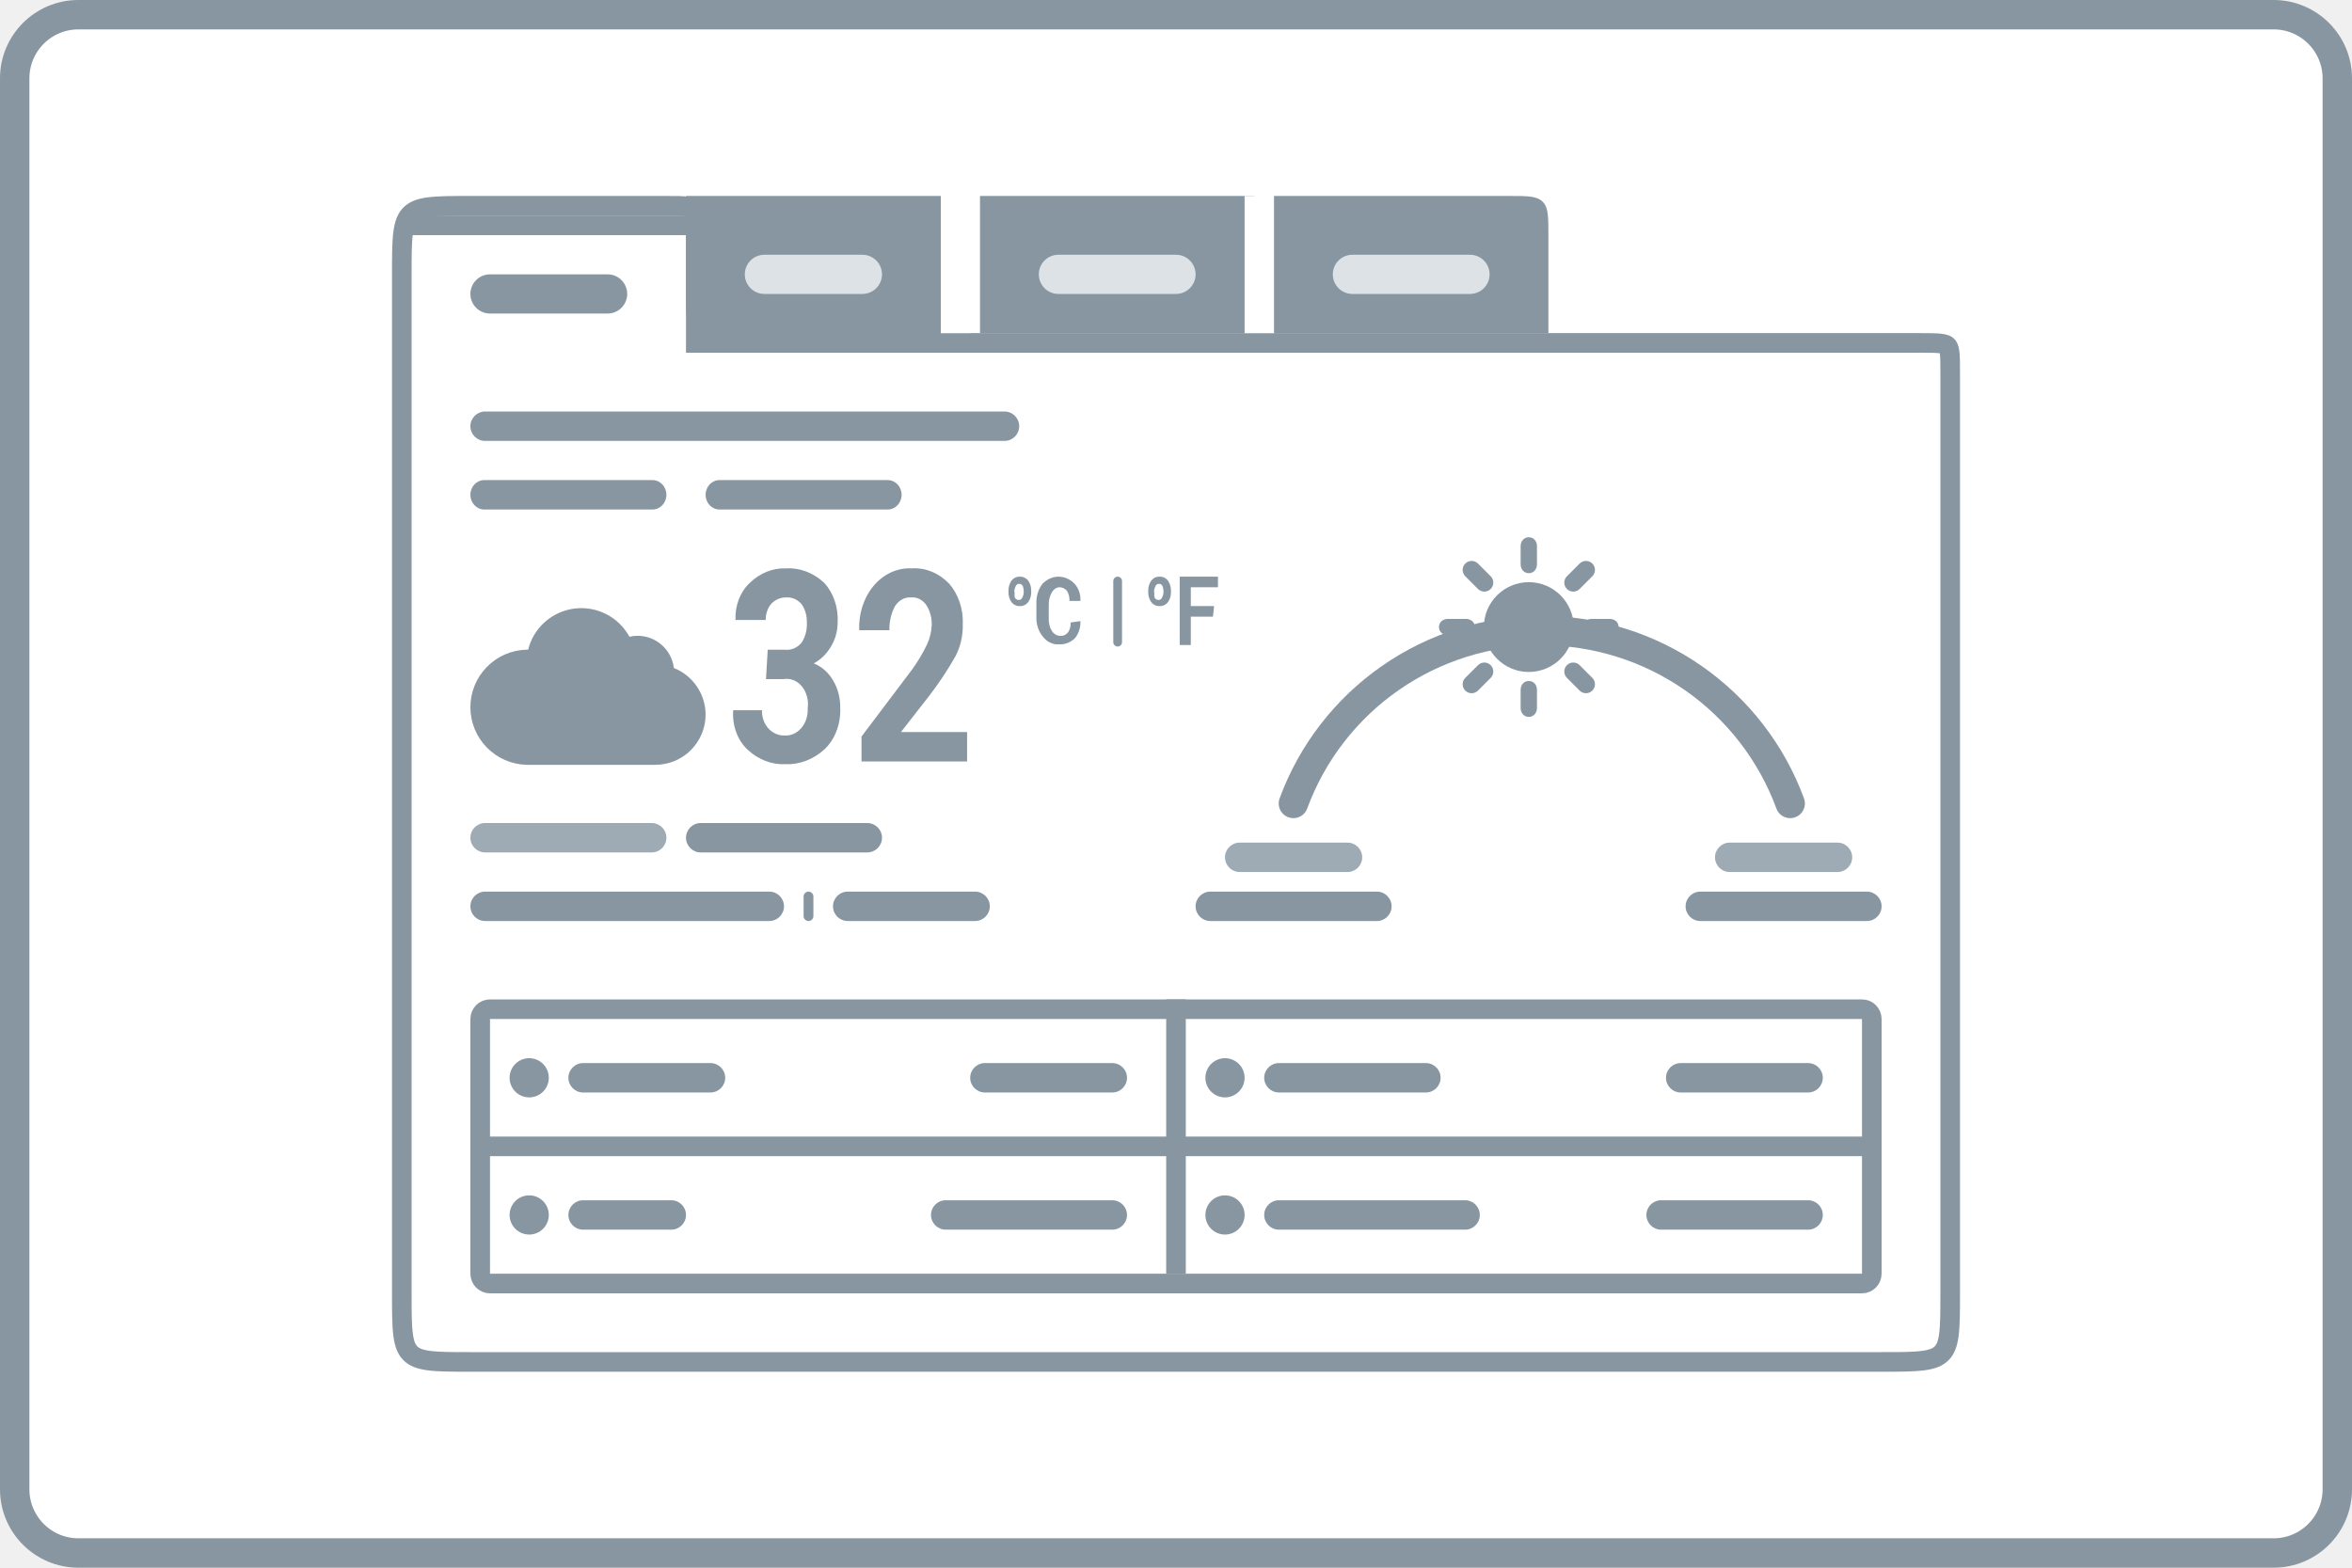
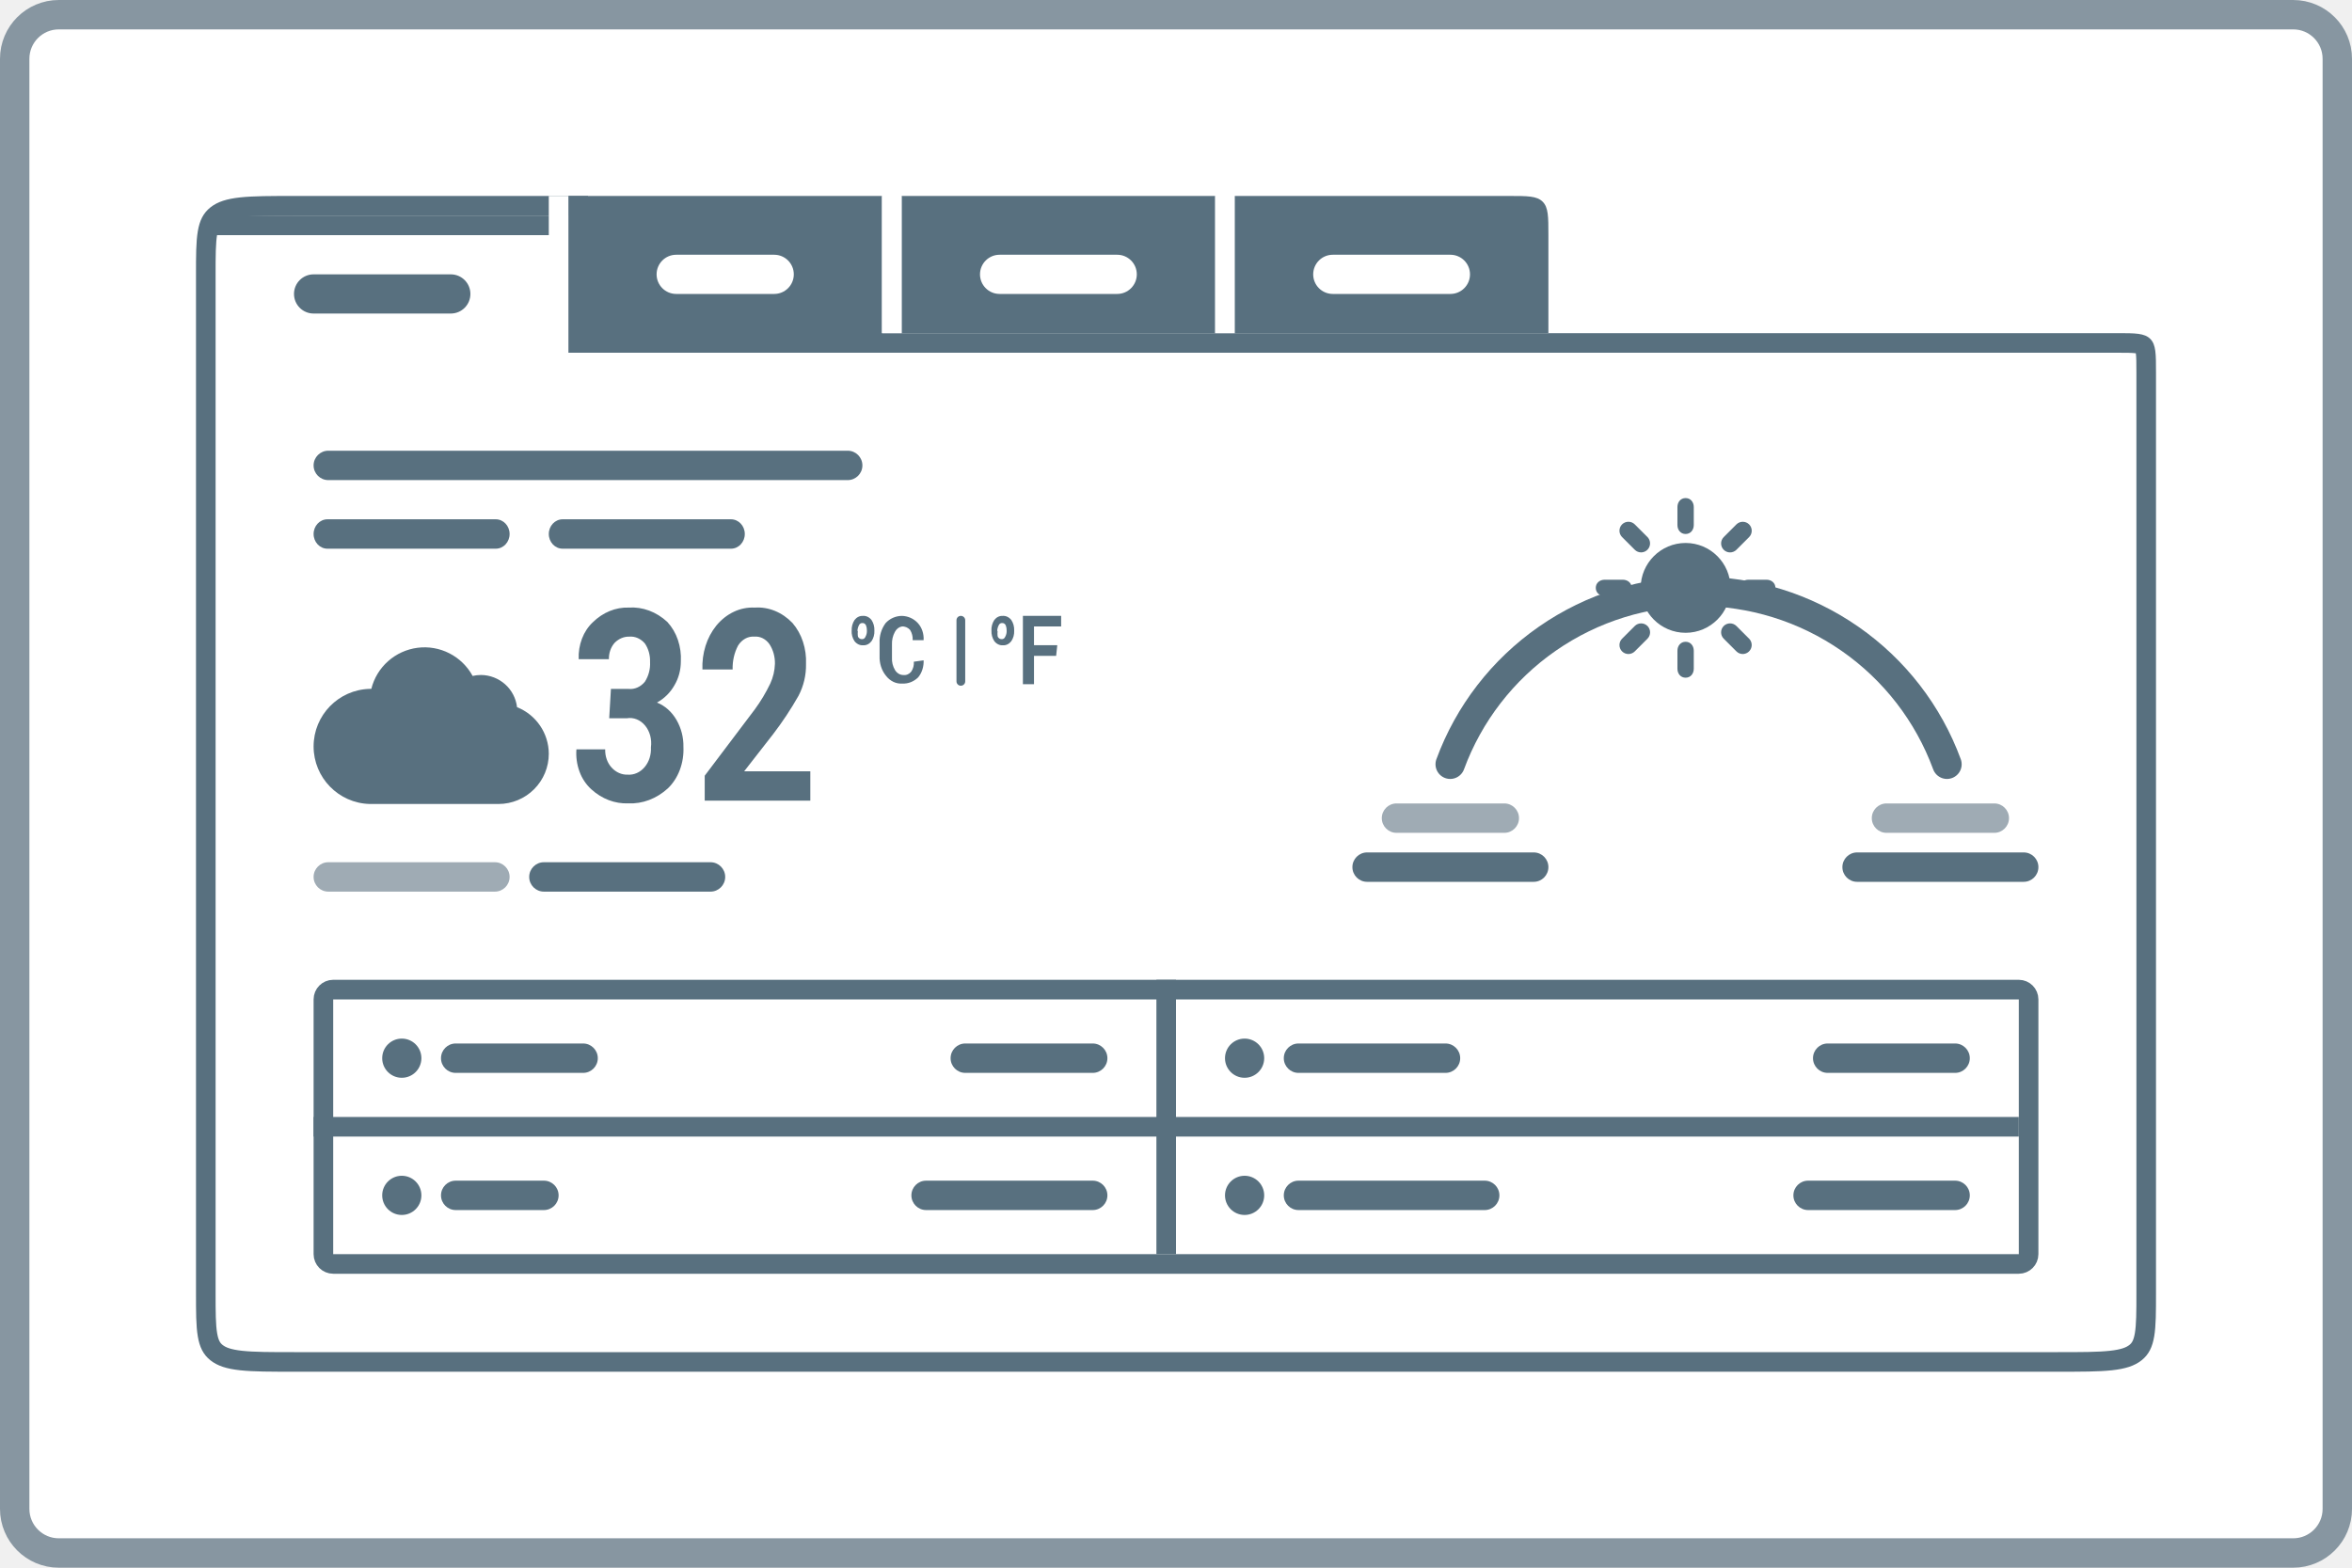
- <svg xmlns="http://www.w3.org/2000/svg" width="120" height="80" viewBox="0 0 120 80" fill="none">
-   <rect x="0.75" y="0.75" width="118.5" height="78.5" rx="3.25" fill="white" />
-   <path d="M20.5 14C20.5 13.043 20.501 12.376 20.569 11.872C20.634 11.383 20.755 11.124 20.939 10.939C21.124 10.755 21.383 10.634 21.872 10.569C22.376 10.501 23.043 10.5 24 10.5H34C34.486 10.5 34.799 10.501 35.031 10.532C35.248 10.561 35.316 10.608 35.354 10.646C35.392 10.684 35.439 10.752 35.468 10.969C35.499 11.201 35.5 11.514 35.5 12V15L35.5 15.033C35.5 15.476 35.5 15.858 35.541 16.164C35.585 16.492 35.684 16.806 35.939 17.061C36.194 17.316 36.508 17.415 36.836 17.459C37.142 17.5 37.524 17.5 37.967 17.5L38 17.5H98C98.486 17.5 98.799 17.501 99.031 17.532C99.248 17.561 99.316 17.608 99.354 17.646C99.392 17.684 99.439 17.753 99.468 17.969C99.499 18.201 99.5 18.515 99.5 19V66C99.5 66.957 99.499 67.624 99.431 68.128C99.365 68.617 99.245 68.876 99.061 69.061C98.876 69.245 98.617 69.365 98.128 69.431C97.624 69.499 96.957 69.5 96 69.5H24C23.043 69.5 22.376 69.499 21.872 69.431C21.383 69.365 21.124 69.245 20.939 69.061C20.755 68.876 20.634 68.617 20.569 68.128C20.501 67.624 20.5 66.957 20.5 66V14Z" fill="white" stroke="#8796A1" />
-   <g clip-path="url(#clip0_3318_6097)">
-     <path d="M75.407 30.055C75.496 30.145 75.614 30.19 75.731 30.19C75.848 30.19 75.966 30.145 76.055 30.055C76.234 29.877 76.234 29.586 76.055 29.407L75.407 28.759C75.228 28.58 74.938 28.58 74.759 28.759C74.58 28.938 74.58 29.228 74.759 29.407L75.407 30.055Z" fill="#8796A1" />
-     <path d="M75.25 32C75.25 31.747 75.045 31.583 74.792 31.583H73.875C73.622 31.583 73.417 31.747 73.417 32C73.417 32.253 73.622 32.416 73.875 32.416H74.792C75.045 32.416 75.25 32.253 75.25 32Z" fill="#8796A1" />
-     <path d="M78 29.25C78.253 29.25 78.417 29.045 78.417 28.791V27.875C78.417 27.622 78.253 27.416 78 27.416C77.747 27.416 77.583 27.622 77.583 27.875V28.791C77.583 29.045 77.747 29.25 78 29.25Z" fill="#8796A1" />
-     <path d="M80.269 30.19C80.386 30.19 80.503 30.145 80.593 30.055L81.241 29.407C81.42 29.228 81.42 28.938 81.241 28.759C81.062 28.58 80.772 28.58 80.593 28.759L79.945 29.407C79.766 29.586 79.766 29.877 79.945 30.055C80.034 30.145 80.151 30.19 80.269 30.19Z" fill="#8796A1" />
-     <path d="M78 29.708C76.736 29.708 75.708 30.736 75.708 32C75.708 33.263 76.736 34.291 78 34.291C79.263 34.291 80.292 33.263 80.292 32C80.292 30.736 79.263 29.708 78 29.708Z" fill="#8796A1" />
-     <path d="M75.407 33.944L74.759 34.592C74.58 34.772 74.58 35.062 74.759 35.241C74.848 35.33 74.966 35.375 75.083 35.375C75.2 35.375 75.317 35.33 75.407 35.241L76.055 34.592C76.234 34.413 76.234 34.123 76.055 33.944C75.876 33.765 75.586 33.765 75.407 33.944H75.407Z" fill="#8796A1" />
-     <path d="M80.593 33.944C80.414 33.765 80.124 33.765 79.945 33.944C79.766 34.123 79.766 34.413 79.945 34.592L80.593 35.241C80.682 35.33 80.8 35.375 80.917 35.375C81.034 35.375 81.151 35.33 81.241 35.241C81.42 35.062 81.42 34.772 81.241 34.592L80.593 33.944Z" fill="#8796A1" />
-     <path d="M82.125 31.583H81.208C80.955 31.583 80.75 31.747 80.75 32C80.75 32.253 80.955 32.416 81.208 32.416H82.125C82.378 32.416 82.583 32.253 82.583 32C82.583 31.747 82.378 31.583 82.125 31.583Z" fill="#8796A1" />
-     <path d="M78 34.75C77.747 34.75 77.583 34.955 77.583 35.208V36.125C77.583 36.378 77.747 36.583 78 36.583C78.253 36.583 78.417 36.378 78.417 36.125V35.208C78.417 34.955 78.253 34.75 78 34.75Z" fill="#8796A1" />
+ <svg xmlns="http://www.w3.org/2000/svg" width="120" height="80" fill="none">
+   <rect x=".75" y=".75" width="118.5" height="78.5" rx="2.25" fill="#fff" />
+   <rect x=".75" y=".75" width="118.5" height="78.5" rx="2.25" stroke="#8796a1" stroke-width="1.5" />
+   <mask id="A" fill="#fff">
+     <path d="M10.732 10.586C10 11.172 10 12.114 10 14v52c0 1.886 0 2.828.732 3.414S12.643 70 15 70h90c2.357 0 3.536 0 4.268-.586S110 67.886 110 66V19c0-.943 0-1.414-.293-1.707S108.943 17 108 17H30v-7H15c-2.357 0-3.536 0-4.268.586z" />
+   </mask>
+   <path d="M10.732 10.586C10 11.172 10 12.114 10 14v52c0 1.886 0 2.828.732 3.414S12.643 70 15 70h90c2.357 0 3.536 0 4.268-.586S110 67.886 110 66V19c0-.943 0-1.414-.293-1.707S108.943 17 108 17H30v-7H15c-2.357 0-3.536 0-4.268.586z" fill="#fff" stroke="#58707f" stroke-width="2" mask="url(#A)" />
+   <g clip-path="url(#B)" fill="#58707f">
+     <path d="M83.407 28.055c.09.09.207.134.324.134a.46.46 0 0 0 .324-.782l-.648-.648a.46.46 0 0 0-.648 0 .46.46 0 0 0 0 .648l.648.648zM83.25 30c0-.253-.205-.417-.458-.417h-.917c-.253 0-.458.163-.458.417s.205.417.458.417h.917c.253 0 .458-.164.458-.417zM86 27.25c.253 0 .417-.205.417-.458v-.917c0-.253-.163-.458-.417-.458s-.417.205-.417.458v.917c0 .253.163.458.417.458zm2.269.94a.46.46 0 0 0 .324-.134l.648-.648a.46.46 0 0 0 0-.648.46.46 0 0 0-.648 0l-.648.648a.46.46 0 0 0 0 .648c.09.09.207.134.324.134z" />
+     <path d="M86 27.708c-1.263 0-2.292 1.028-2.292 2.292s1.028 2.292 2.292 2.292 2.292-1.028 2.292-2.292-1.028-2.292-2.292-2.292zm-2.593 4.237l-.648.648a.46.46 0 0 0 0 .648c.09.09.207.134.324.134a.46.46 0 0 0 .324-.134l.648-.648a.46.46 0 0 0 0-.648.46.46 0 0 0-.648 0h0zm5.186 0a.46.46 0 0 0-.648 0 .46.46 0 0 0 0 .648l.648.648c.09.09.207.134.324.134a.46.46 0 0 0 .324-.782l-.648-.648zm1.532-2.362h-.917c-.253 0-.458.163-.458.417s.205.417.458.417h.917c.253 0 .458-.164.458-.417s-.205-.417-.458-.417z" />
+     <path d="M86 32.75c-.253 0-.417.205-.417.458v.917c0 .253.163.458.417.458s.417-.205.417-.458v-.917c0-.253-.163-.458-.417-.458z" />
  </g>
-   <path d="M35 10H48V18H35V10Z" fill="#8796A1" />
-   <path d="M48 10H49.5V17H48V10Z" fill="white" />
-   <path d="M50 10H64V17H50V10Z" fill="#8796A1" />
-   <path d="M63.5 10H65V17H63.5V10Z" fill="white" />
-   <path d="M65 10H77C77.943 10 78.414 10 78.707 10.293C79 10.586 79 11.057 79 12V17H65V10Z" fill="#8796A1" />
-   <rect x="24" y="21" width="28" height="1.5" rx="0.75" fill="#8796A1" />
-   <path d="M33.295 24.5H24.705C24.316 24.5 24 24.836 24 25.25C24 25.664 24.316 26 24.705 26H33.295C33.684 26 34 25.664 34 25.25C34 24.836 33.684 24.5 33.295 24.5Z" fill="#8796A1" />
-   <path d="M45.295 24.5H36.705C36.316 24.5 36 24.836 36 25.25C36 25.664 36.316 26 36.705 26H45.295C45.684 26 46 25.664 46 25.25C46 24.836 45.684 24.5 45.295 24.5Z" fill="#8796A1" />
-   <rect x="24" y="14" width="8" height="2" rx="1" fill="#8796A1" />
-   <rect x="21" y="11" width="14" height="1" fill="#8796A1" />
-   <rect x="38" y="13" width="7" height="2" rx="1" fill="#DCE2E5" />
-   <rect x="53" y="13" width="8" height="2" rx="1" fill="#DCE2E5" />
-   <rect x="68" y="13" width="8" height="2" rx="1" fill="#DCE2E5" />
-   <rect x="24" y="42" width="10" height="1.5" rx="0.75" fill="#9FABB4" />
-   <rect x="35" y="42" width="10" height="1.5" rx="0.75" fill="#8796A1" />
-   <rect x="24" y="45.5" width="16" height="1.5" rx="0.75" fill="#8796A1" />
-   <rect x="41" y="45.5" width="0.5" height="1.5" rx="0.25" fill="#8796A1" />
-   <rect x="42.5" y="45.5" width="8" height="1.5" rx="0.75" fill="#8796A1" />
-   <path d="M39.169 33.156H40.065C40.218 33.172 40.373 33.147 40.518 33.084C40.663 33.021 40.794 32.92 40.902 32.789C41.09 32.502 41.184 32.142 41.166 31.778C41.178 31.436 41.084 31.101 40.902 30.836C40.798 30.715 40.673 30.621 40.537 30.561C40.4 30.5 40.254 30.476 40.109 30.488C39.835 30.48 39.569 30.591 39.36 30.801C39.265 30.909 39.189 31.039 39.139 31.183C39.088 31.327 39.064 31.482 39.067 31.638H37.525C37.51 31.279 37.567 30.921 37.692 30.593C37.817 30.265 38.007 29.978 38.245 29.755C38.76 29.25 39.412 28.983 40.08 29.005C40.788 28.959 41.487 29.219 42.047 29.738C42.282 29.991 42.467 30.305 42.586 30.655C42.706 31.006 42.757 31.383 42.737 31.761C42.736 32.191 42.623 32.612 42.414 32.964C42.19 33.353 41.88 33.661 41.518 33.853C41.924 34.012 42.275 34.324 42.516 34.742C42.753 35.146 42.876 35.628 42.869 36.12C42.886 36.521 42.823 36.921 42.685 37.288C42.548 37.655 42.339 37.977 42.076 38.23C41.497 38.759 40.78 39.031 40.05 38.997C39.373 39.024 38.709 38.771 38.171 38.282C37.909 38.047 37.701 37.736 37.567 37.38C37.434 37.023 37.379 36.631 37.408 36.242H38.876C38.871 36.415 38.897 36.587 38.953 36.746C39.008 36.905 39.092 37.049 39.199 37.166C39.422 37.412 39.717 37.543 40.021 37.532C40.18 37.545 40.339 37.517 40.488 37.451C40.638 37.385 40.773 37.282 40.887 37.149C40.998 37.017 41.085 36.859 41.141 36.685C41.196 36.51 41.22 36.324 41.21 36.137C41.237 35.937 41.224 35.732 41.172 35.538C41.12 35.345 41.03 35.169 40.91 35.024C40.79 34.88 40.643 34.771 40.481 34.707C40.319 34.643 40.146 34.625 39.977 34.655H39.081L39.169 33.156Z" fill="#8796A1" />
-   <path d="M49.342 38.858H43.955V37.585L46.509 34.202C46.81 33.793 47.076 33.349 47.302 32.877C47.443 32.571 47.524 32.231 47.537 31.883C47.546 31.517 47.447 31.159 47.258 30.871C47.165 30.74 47.048 30.637 46.915 30.57C46.782 30.503 46.638 30.475 46.494 30.488C46.334 30.473 46.173 30.507 46.027 30.587C45.881 30.666 45.754 30.788 45.658 30.941C45.464 31.305 45.366 31.731 45.379 32.161H43.837C43.821 31.752 43.875 31.343 43.996 30.959C44.117 30.576 44.303 30.225 44.542 29.929C44.797 29.619 45.103 29.377 45.442 29.217C45.781 29.058 46.145 28.986 46.509 29.005C47.212 28.957 47.902 29.239 48.432 29.79C48.666 30.06 48.849 30.387 48.968 30.748C49.087 31.108 49.139 31.495 49.122 31.883C49.131 32.456 48.998 33.02 48.74 33.504C48.346 34.198 47.91 34.857 47.434 35.475L45.966 37.358H49.342V38.858Z" fill="#8796A1" />
-   <path d="M51.453 30.179C51.445 29.983 51.497 29.791 51.6 29.638C51.654 29.568 51.719 29.513 51.793 29.477C51.867 29.441 51.946 29.425 52.026 29.429C52.107 29.423 52.189 29.439 52.265 29.475C52.342 29.511 52.41 29.567 52.466 29.638C52.569 29.791 52.621 29.983 52.613 30.179C52.622 30.374 52.57 30.567 52.466 30.719C52.412 30.789 52.346 30.844 52.273 30.88C52.199 30.916 52.12 30.933 52.04 30.928C51.958 30.934 51.877 30.919 51.8 30.882C51.724 30.846 51.656 30.791 51.6 30.719C51.496 30.567 51.443 30.374 51.453 30.179ZM51.776 30.179C51.756 30.282 51.756 30.389 51.776 30.493C51.797 30.533 51.828 30.567 51.864 30.588C51.901 30.61 51.941 30.619 51.981 30.615C52.018 30.619 52.054 30.609 52.086 30.587C52.117 30.565 52.143 30.532 52.158 30.493C52.21 30.4 52.235 30.29 52.231 30.179C52.233 30.089 52.218 29.999 52.187 29.917C52.169 29.876 52.142 29.843 52.108 29.821C52.074 29.799 52.035 29.79 51.996 29.795C51.96 29.791 51.923 29.801 51.892 29.823C51.86 29.845 51.835 29.878 51.82 29.917C51.772 30.012 51.747 30.12 51.747 30.231L51.776 30.179Z" fill="#8796A1" />
-   <path d="M55.123 31.696C55.13 31.856 55.109 32.017 55.061 32.167C55.013 32.317 54.939 32.453 54.844 32.568C54.617 32.787 54.329 32.898 54.036 32.881C53.881 32.893 53.725 32.863 53.58 32.794C53.435 32.725 53.305 32.617 53.2 32.48C53.091 32.347 53.006 32.188 52.95 32.014C52.895 31.84 52.87 31.655 52.877 31.469V30.806C52.863 30.434 52.974 30.07 53.185 29.795C53.413 29.558 53.705 29.428 54.007 29.428C54.31 29.428 54.602 29.558 54.829 29.795C54.93 29.905 55.009 30.04 55.06 30.191C55.111 30.342 55.132 30.505 55.123 30.667H54.565C54.575 30.479 54.528 30.294 54.433 30.144C54.376 30.081 54.309 30.033 54.236 30.003C54.162 29.973 54.084 29.962 54.007 29.969C53.935 29.982 53.866 30.014 53.805 30.062C53.744 30.11 53.693 30.174 53.655 30.248C53.55 30.439 53.498 30.665 53.508 30.893V31.556C53.496 31.787 53.553 32.016 53.669 32.201C53.72 32.279 53.784 32.341 53.858 32.383C53.932 32.425 54.013 32.447 54.095 32.446C54.168 32.454 54.242 32.443 54.31 32.412C54.379 32.382 54.441 32.334 54.492 32.271C54.59 32.13 54.637 31.948 54.624 31.765L55.123 31.696Z" fill="#8796A1" />
-   <path d="M58.583 30.179C58.575 29.983 58.627 29.791 58.73 29.638C58.784 29.568 58.85 29.513 58.923 29.477C58.997 29.441 59.076 29.425 59.156 29.429C59.238 29.423 59.32 29.439 59.396 29.475C59.472 29.511 59.54 29.567 59.596 29.638C59.699 29.791 59.751 29.983 59.743 30.179C59.753 30.374 59.7 30.567 59.596 30.719C59.543 30.789 59.477 30.844 59.403 30.88C59.33 30.916 59.25 30.933 59.171 30.928C59.089 30.934 59.007 30.919 58.931 30.882C58.855 30.846 58.786 30.791 58.73 30.719C58.626 30.567 58.574 30.374 58.583 30.179ZM58.906 30.179C58.886 30.282 58.886 30.389 58.906 30.493C58.928 30.533 58.958 30.567 58.995 30.588C59.031 30.61 59.072 30.619 59.112 30.615C59.148 30.619 59.185 30.609 59.216 30.587C59.248 30.565 59.273 30.532 59.288 30.493C59.34 30.4 59.366 30.29 59.361 30.179C59.363 30.089 59.348 29.999 59.317 29.917C59.3 29.876 59.272 29.843 59.238 29.821C59.204 29.799 59.165 29.79 59.127 29.795C59.09 29.791 59.054 29.801 59.022 29.823C58.99 29.845 58.965 29.878 58.95 29.917C58.902 30.012 58.877 30.12 58.877 30.231L58.906 30.179Z" fill="#8796A1" />
-   <path d="M61.886 31.468H60.755V32.915H60.19V29.428H62.141V29.968H60.755V30.927H61.943L61.886 31.468Z" fill="#8796A1" />
-   <rect x="56.8" y="29.428" width="0.446" height="3.565" rx="0.223" fill="#8796A1" />
-   <path d="M65.99 41C66.941 38.413 68.667 36.18 70.933 34.602C73.2 33.025 75.898 32.179 78.663 32.179C81.428 32.179 84.126 33.025 86.392 34.602C88.659 36.18 90.385 38.413 91.336 41" stroke="#8796A1" stroke-width="1.5" stroke-miterlimit="10" stroke-linecap="round" />
-   <rect x="62.5" y="43" width="7" height="1.5" rx="0.75" fill="#9FABB4" />
-   <rect x="61" y="45.5" width="10" height="1.5" rx="0.75" fill="#8796A1" />
-   <rect x="87.5" y="43" width="7" height="1.5" rx="0.75" fill="#9FABB4" />
-   <rect x="86" y="45.5" width="10" height="1.5" rx="0.75" fill="#8796A1" />
-   <rect x="24.5" y="51.5" width="71" height="14" rx="0.5" stroke="#8796A1" />
-   <path fill-rule="evenodd" clip-rule="evenodd" d="M24 58H96V59H24V58Z" fill="#8796A1" />
-   <rect x="59.5" y="51" width="1" height="14" fill="#8796A1" />
-   <rect x="26" y="54" width="2" height="2" rx="1" fill="#8796A1" />
-   <rect x="29" y="54.25" width="8" height="1.5" rx="0.75" fill="#8796A1" />
-   <rect x="49.5" y="54.25" width="8" height="1.5" rx="0.75" fill="#8796A1" />
-   <rect x="26" y="61" width="2" height="2" rx="1" fill="#8796A1" />
-   <rect x="29" y="61.25" width="6" height="1.5" rx="0.75" fill="#8796A1" />
-   <rect x="47.5" y="61.25" width="10" height="1.5" rx="0.75" fill="#8796A1" />
-   <rect x="61.5" y="54" width="2" height="2" rx="1" fill="#8796A1" />
-   <rect x="64.5" y="54.25" width="9" height="1.5" rx="0.75" fill="#8796A1" />
-   <rect x="85" y="54.25" width="8" height="1.5" rx="0.75" fill="#8796A1" />
-   <rect x="61.5" y="61" width="2" height="2" rx="1" fill="#8796A1" />
-   <rect x="64.5" y="61.25" width="11" height="1.5" rx="0.75" fill="#8796A1" />
-   <rect x="84" y="61.25" width="9" height="1.5" rx="0.75" fill="#8796A1" />
-   <path d="M36 36.465C35.999 37.145 35.73 37.796 35.249 38.277C34.769 38.757 34.118 39.028 33.438 39.029H26.864C26.098 39.009 25.37 38.691 24.835 38.142C24.299 37.593 24 36.857 24 36.09C24 35.324 24.299 34.588 24.835 34.039C25.37 33.49 26.098 33.172 26.864 33.153H26.946C27.082 32.606 27.38 32.114 27.801 31.739C28.222 31.366 28.746 31.127 29.305 31.056C29.863 30.985 30.43 31.084 30.932 31.341C31.433 31.597 31.845 31.999 32.114 32.494C32.253 32.462 32.396 32.445 32.538 32.445C32.993 32.447 33.431 32.616 33.77 32.918C34.109 33.221 34.326 33.637 34.38 34.088C34.856 34.277 35.265 34.605 35.554 35.029C35.842 35.452 35.998 35.952 36 36.465L36 36.465Z" fill="#8796A1" />
-   <rect x="0.75" y="0.75" width="118.5" height="78.5" rx="3.25" stroke="#8796A1" stroke-width="1.5" />
+   <path d="M29 10h16v8H29v-8z" fill="#58707f" />
+   <path d="M28 10h1v8h-1v-8z" fill="#fff" />
+   <path d="M46 10h16v7H46v-7z" fill="#58707f" />
+   <path d="M62 10h1v7h-1v-7zm-17 0h1v7h-1v-7z" fill="#fff" />
+   <g fill="#58707f">
+     <path d="M63 10h14c.943 0 1.414 0 1.707.293S79 11.057 79 12v5H63v-7z" />
+     <rect x="16" y="23" width="28" height="1.5" rx=".75" />
+     <use href="#C" />
+     <use href="#C" x="12" />
+     <rect x="15" y="14" width="9" height="2" rx="1" />
+     <path d="M11 11h17v1H11z" />
+   </g>
+   <g fill="#fff">
+     <rect x="33.5" y="13" width="7" height="2" rx="1" />
+     <rect x="50" y="13" width="8" height="2" rx="1" />
+     <rect x="67" y="13" width="8" height="2" rx="1" />
+   </g>
+   <rect x="16" y="44" width="10" height="1.5" rx=".75" fill="#9fabb4" />
+   <rect x="27" y="44" width="10" height="1.5" rx=".75" fill="#58707f" />
+   <path d="M73.99 39c.951-2.587 2.677-4.82 4.943-6.398a13.53 13.53 0 0 1 15.459 0c2.267 1.578 3.992 3.811 4.943 6.398" stroke="#58707f" stroke-width="1.5" stroke-miterlimit="10" stroke-linecap="round" />
+   <rect x="70.5" y="41" width="7" height="1.5" rx=".75" fill="#9fabb4" />
+   <rect x="69" y="43.5" width="10" height="1.5" rx=".75" fill="#58707f" />
+   <rect x="95.5" y="41" width="7" height="1.5" rx=".75" fill="#9fabb4" />
+   <rect x="94" y="43.5" width="10" height="1.5" rx=".75" fill="#58707f" />
+   <rect x="16.5" y="50.5" width="87" height="14" rx=".5" stroke="#58707f" />
+   <g fill="#58707f">
+     <path fill-rule="evenodd" d="M16 57h87v1H16v-1z" />
+     <path d="M59 50h1v14h-1z" />
+     <rect x="19.5" y="53" width="2" height="2" rx="1" />
+     <rect x="22.5" y="53.25" width="8" height="1.5" rx=".75" />
+     <rect x="48.5" y="53.25" width="8" height="1.5" rx=".75" />
+     <rect x="19.5" y="60" width="2" height="2" rx="1" />
+     <rect x="22.5" y="60.25" width="6" height="1.5" rx=".75" />
+     <rect x="46.5" y="60.25" width="10" height="1.5" rx=".75" />
+     <rect x="62.5" y="53" width="2" height="2" rx="1" />
+     <rect x="65.5" y="53.25" width="9" height="1.5" rx=".75" />
+     <rect x="92.5" y="53.25" width="8" height="1.5" rx=".75" />
+     <rect x="62.5" y="60" width="2" height="2" rx="1" />
+     <rect x="65.5" y="60.25" width="11" height="1.5" rx=".75" />
+     <rect x="91.5" y="60.25" width="9" height="1.5" rx=".75" />
+     <path d="M31.169 35.156h.896a.89.89 0 0 0 .453-.071c.145-.063.276-.164.384-.295a1.7 1.7 0 0 0 .264-1.011c.012-.342-.082-.677-.264-.942a1.02 1.02 0 0 0-.365-.276.88.88 0 0 0-.428-.073c-.273-.008-.54.104-.749.314a1.14 1.14 0 0 0-.222.381 1.3 1.3 0 0 0-.072.456h-1.541a2.62 2.62 0 0 1 .167-1.046c.125-.328.315-.615.553-.838.515-.506 1.167-.772 1.835-.75.709-.046 1.407.214 1.967.732a2.56 2.56 0 0 1 .54.918 2.94 2.94 0 0 1 .15 1.105c-.001.431-.114.851-.323 1.203a2.28 2.28 0 0 1-.895.889c.406.159.756.471.998.889a2.66 2.66 0 0 1 .352 1.378 2.97 2.97 0 0 1-.183 1.168c-.138.367-.347.69-.609.942-.579.529-1.296.801-2.026.767-.677.026-1.341-.226-1.879-.715a2.28 2.28 0 0 1-.604-.903 2.69 2.69 0 0 1-.159-1.137h1.468c-.005.172.021.344.077.504a1.23 1.23 0 0 0 .246.42c.223.245.518.377.822.366.159.012.318-.016.468-.082s.285-.169.398-.302a1.35 1.35 0 0 0 .254-.464c.056-.174.079-.361.069-.547a1.52 1.52 0 0 0-.038-.599c-.052-.193-.142-.37-.262-.514s-.267-.253-.43-.317-.335-.082-.504-.052h-.895l.088-1.5zm10.173 5.702h-5.387v-1.273l2.554-3.383c.301-.409.567-.853.793-1.325a2.6 2.6 0 0 0 .235-.994c.009-.365-.09-.723-.279-1.011a.94.94 0 0 0-.343-.301c-.133-.067-.277-.095-.421-.083-.16-.014-.321.02-.467.099s-.273.201-.369.354c-.194.364-.291.79-.279 1.221h-1.541a3.55 3.55 0 0 1 .159-1.202 3.14 3.14 0 0 1 .546-1.03c.254-.31.561-.553.9-.712a2.22 2.22 0 0 1 1.067-.212c.703-.048 1.393.234 1.923.785a2.8 2.8 0 0 1 .535.958 3.19 3.19 0 0 1 .155 1.135 3.35 3.35 0 0 1-.382 1.622 17.04 17.04 0 0 1-1.306 1.971l-1.468 1.883h3.376v1.5zm2.111-8.679a.91.91 0 0 1 .147-.541c.054-.07.12-.125.193-.161a.47.47 0 0 1 .232-.048.48.48 0 0 1 .24.046c.076.036.145.092.2.163.103.153.155.345.147.541.01.196-.043.389-.147.541-.054.07-.12.125-.193.161a.47.47 0 0 1-.233.048.48.48 0 0 1-.24-.046.57.57 0 0 1-.201-.163.89.89 0 0 1-.147-.541zm.323 0a.83.83 0 0 0 0 .314c.021.041.052.074.088.095a.19.19 0 0 0 .117.027c.036.004.073-.006.104-.028a.2.2 0 0 0 .072-.094c.052-.093.078-.203.073-.314a.71.71 0 0 0-.044-.262.21.21 0 0 0-.079-.096.17.17 0 0 0-.111-.026c-.036-.004-.073.006-.105.028a.2.2 0 0 0-.072.094.7.7 0 0 0-.073.314l.029-.052zm3.347 1.517a1.35 1.35 0 0 1-.062.471c-.048.15-.122.287-.217.401-.227.219-.515.331-.807.314a.9.9 0 0 1-.457-.087 1.06 1.06 0 0 1-.38-.314c-.109-.133-.194-.292-.25-.466a1.59 1.59 0 0 1-.073-.545v-.663a1.58 1.58 0 0 1 .308-1.011 1.14 1.14 0 0 1 .822-.367 1.14 1.14 0 0 1 .822.367 1.11 1.11 0 0 1 .231.396c.051.151.072.314.063.476h-.558a.89.89 0 0 0-.132-.523.55.55 0 0 0-.197-.14.47.47 0 0 0-.228-.034.46.46 0 0 0-.202.093.56.56 0 0 0-.15.186c-.105.191-.157.417-.147.645v.663a1.11 1.11 0 0 0 .161.645.56.56 0 0 0 .189.182.46.46 0 0 0 .237.062.42.42 0 0 0 .215-.033c.069-.03.131-.078.181-.141a.79.79 0 0 0 .132-.506l.499-.07zm3.46-1.517a.91.91 0 0 1 .147-.541c.054-.07.12-.125.193-.161a.47.47 0 0 1 .233-.048.48.48 0 0 1 .24.046.57.57 0 0 1 .201.163c.103.153.155.345.147.541.01.196-.043.389-.147.541-.054.07-.12.125-.193.161a.46.46 0 0 1-.232.048.48.48 0 0 1-.24-.046c-.076-.036-.145-.092-.2-.163a.89.89 0 0 1-.147-.541zm.323 0a.83.83 0 0 0 0 .314.24.24 0 0 0 .088.095.19.19 0 0 0 .117.027c.036.004.073-.006.104-.028a.2.2 0 0 0 .072-.094c.052-.093.078-.203.073-.314a.71.71 0 0 0-.044-.262.21.21 0 0 0-.079-.096.17.17 0 0 0-.111-.026c-.036-.004-.073.006-.104.028a.2.2 0 0 0-.072.094.7.7 0 0 0-.073.314l.029-.052zm2.98 1.289h-1.131v1.447h-.566v-3.488h1.951v.54h-1.385v.959h1.187l-.057.541z" />
+     <rect x="48.8" y="31.428" width=".446" height="3.565" rx=".223" />
+     <path d="M28 38.465c0 .679-.27 1.331-.751 1.811s-1.132.751-1.811.752h-6.574A2.94 2.94 0 0 1 16 38.091a2.94 2.94 0 0 1 2.864-2.938h.081c.136-.546.434-1.039.856-1.413s.945-.612 1.504-.684 1.126.028 1.627.285.913.659 1.182 1.153c.139-.032.282-.049.424-.049.454.002.892.171 1.232.473s.556.719.61 1.17A2.57 2.57 0 0 1 28 38.465h0z" />
+   </g>
  <defs>
-     <clipPath id="clip0_3318_6097">
-       <rect width="10" height="10" fill="white" transform="translate(73 27)" />
+     <clipPath id="B">
+       <path fill="#fff" transform="translate(81 25)" d="M0 0h10v10H0z" />
    </clipPath>
+     <path id="C" d="M25.295 26.5h-8.59c-.389 0-.705.336-.705.75s.316.75.705.75h8.59c.389 0 .705-.336.705-.75s-.316-.75-.705-.75z" />
  </defs>
</svg>
